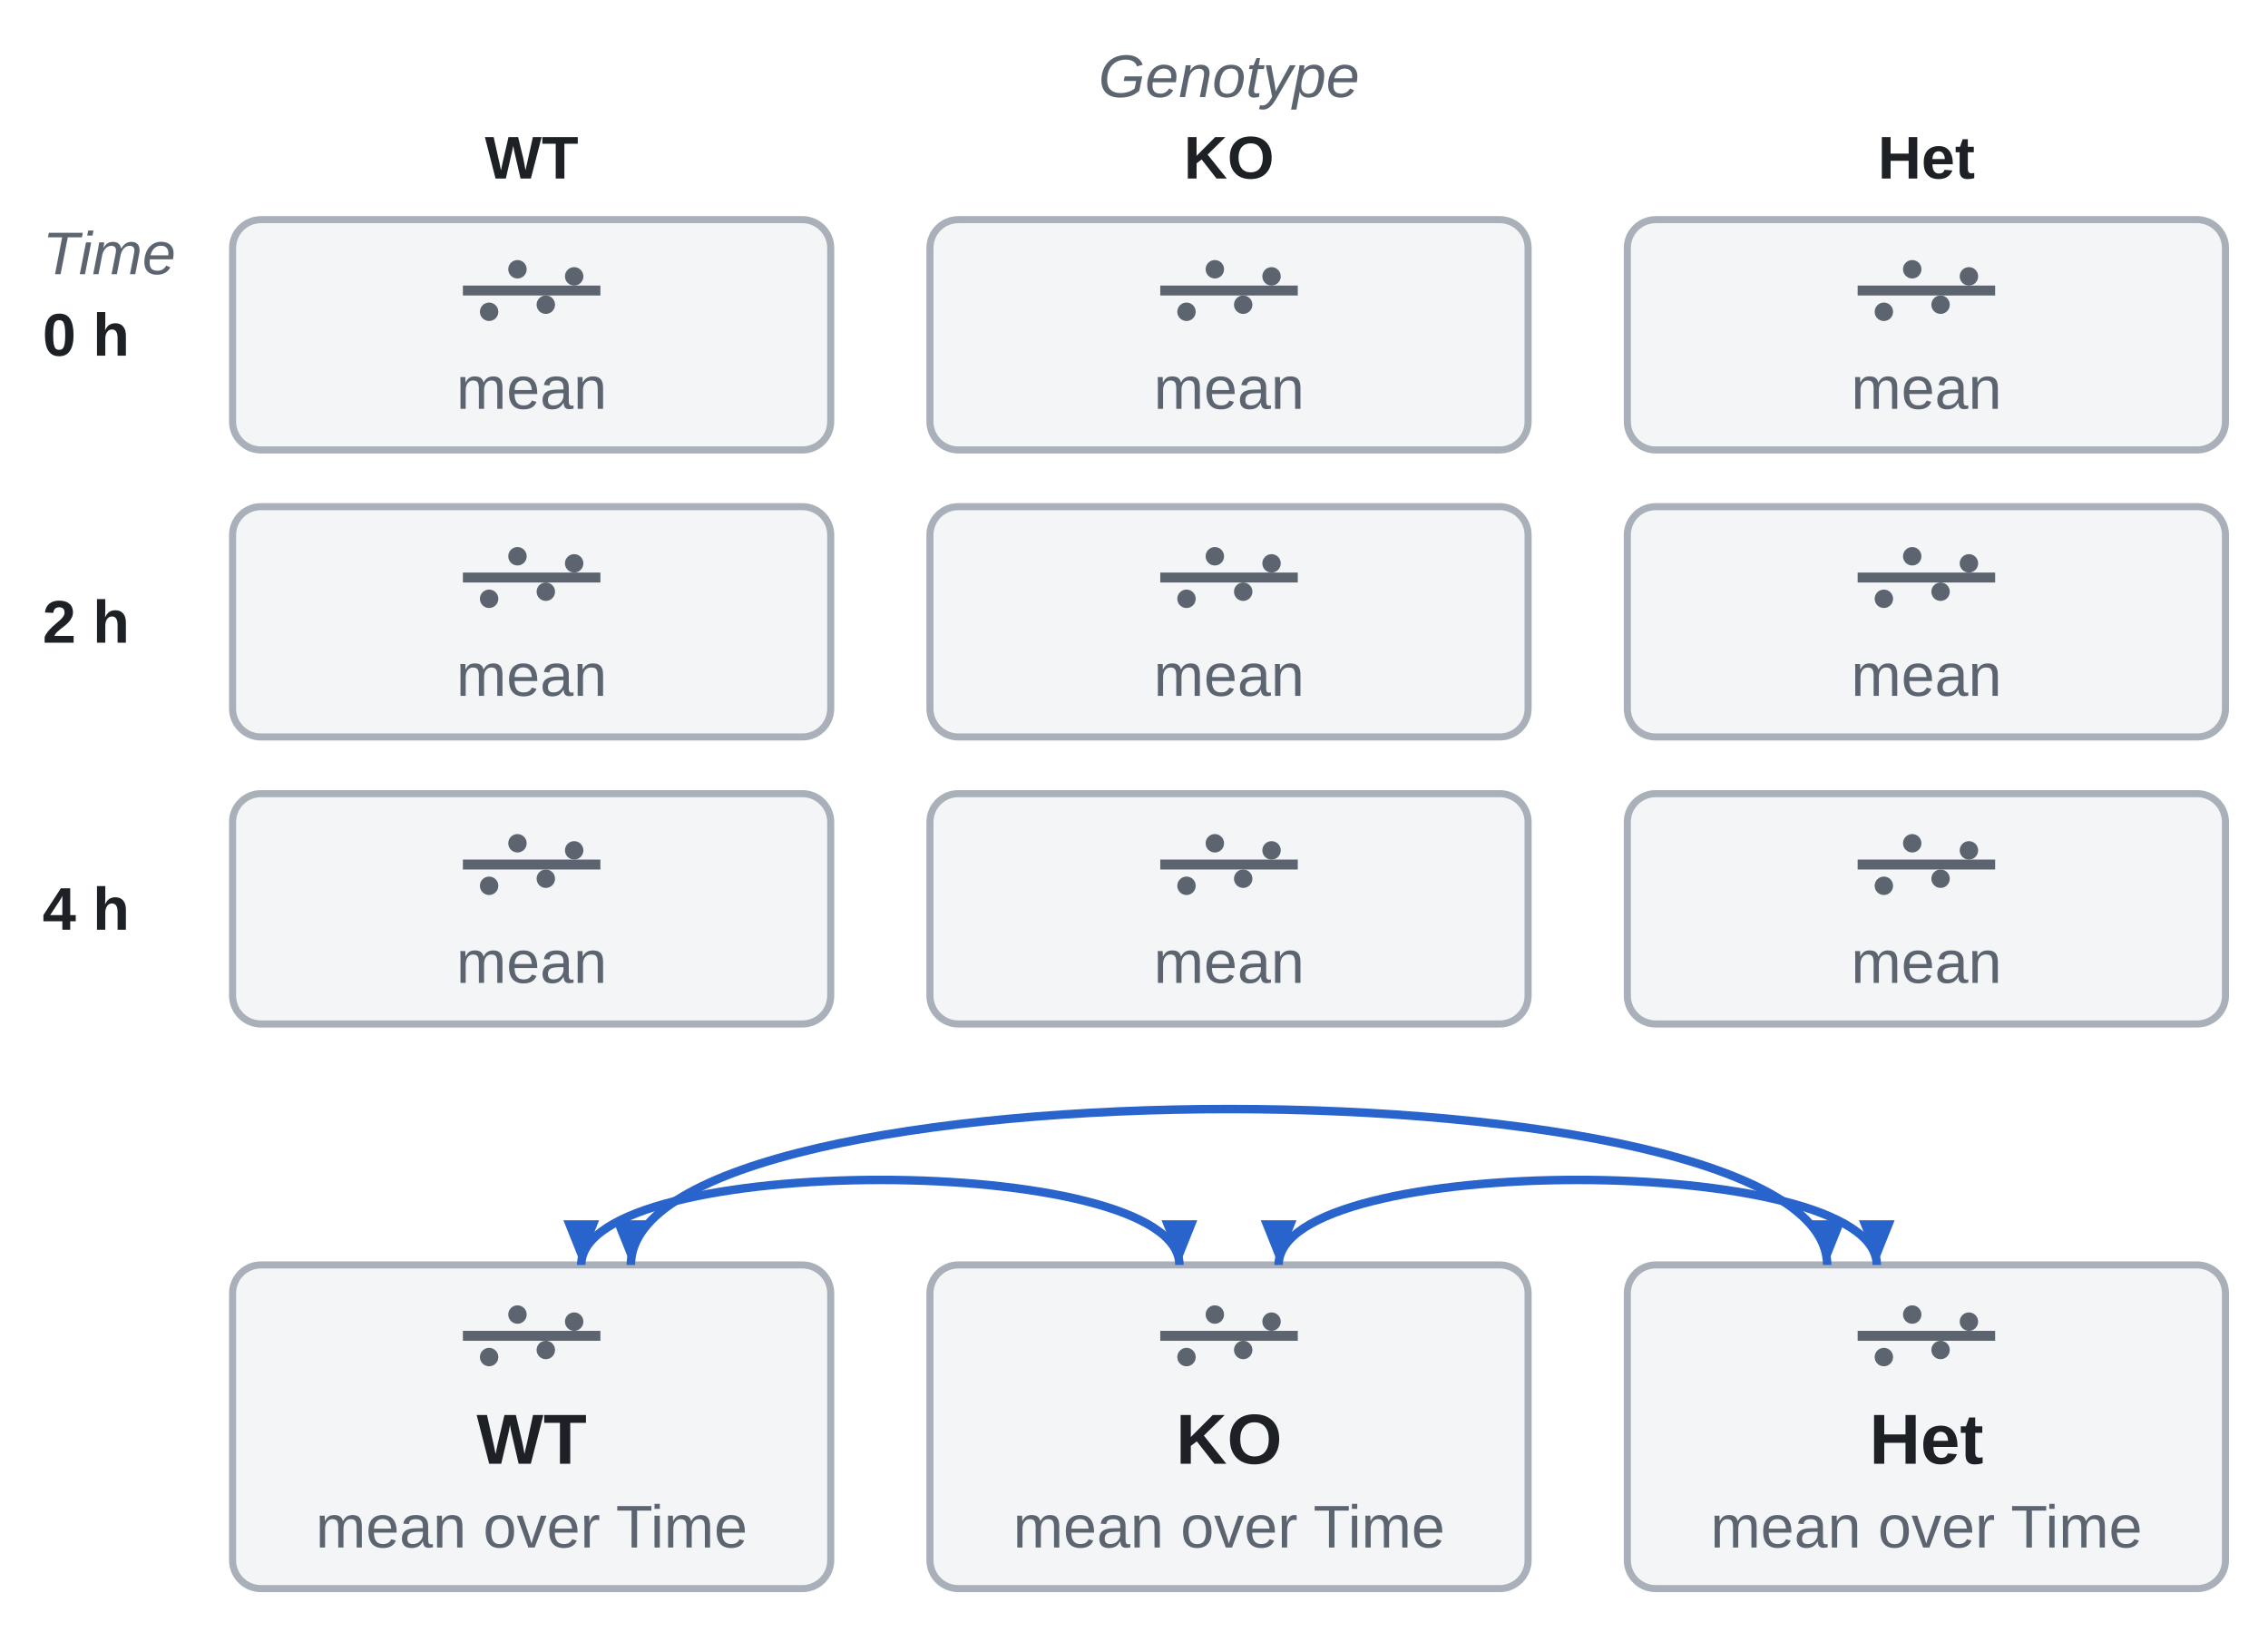
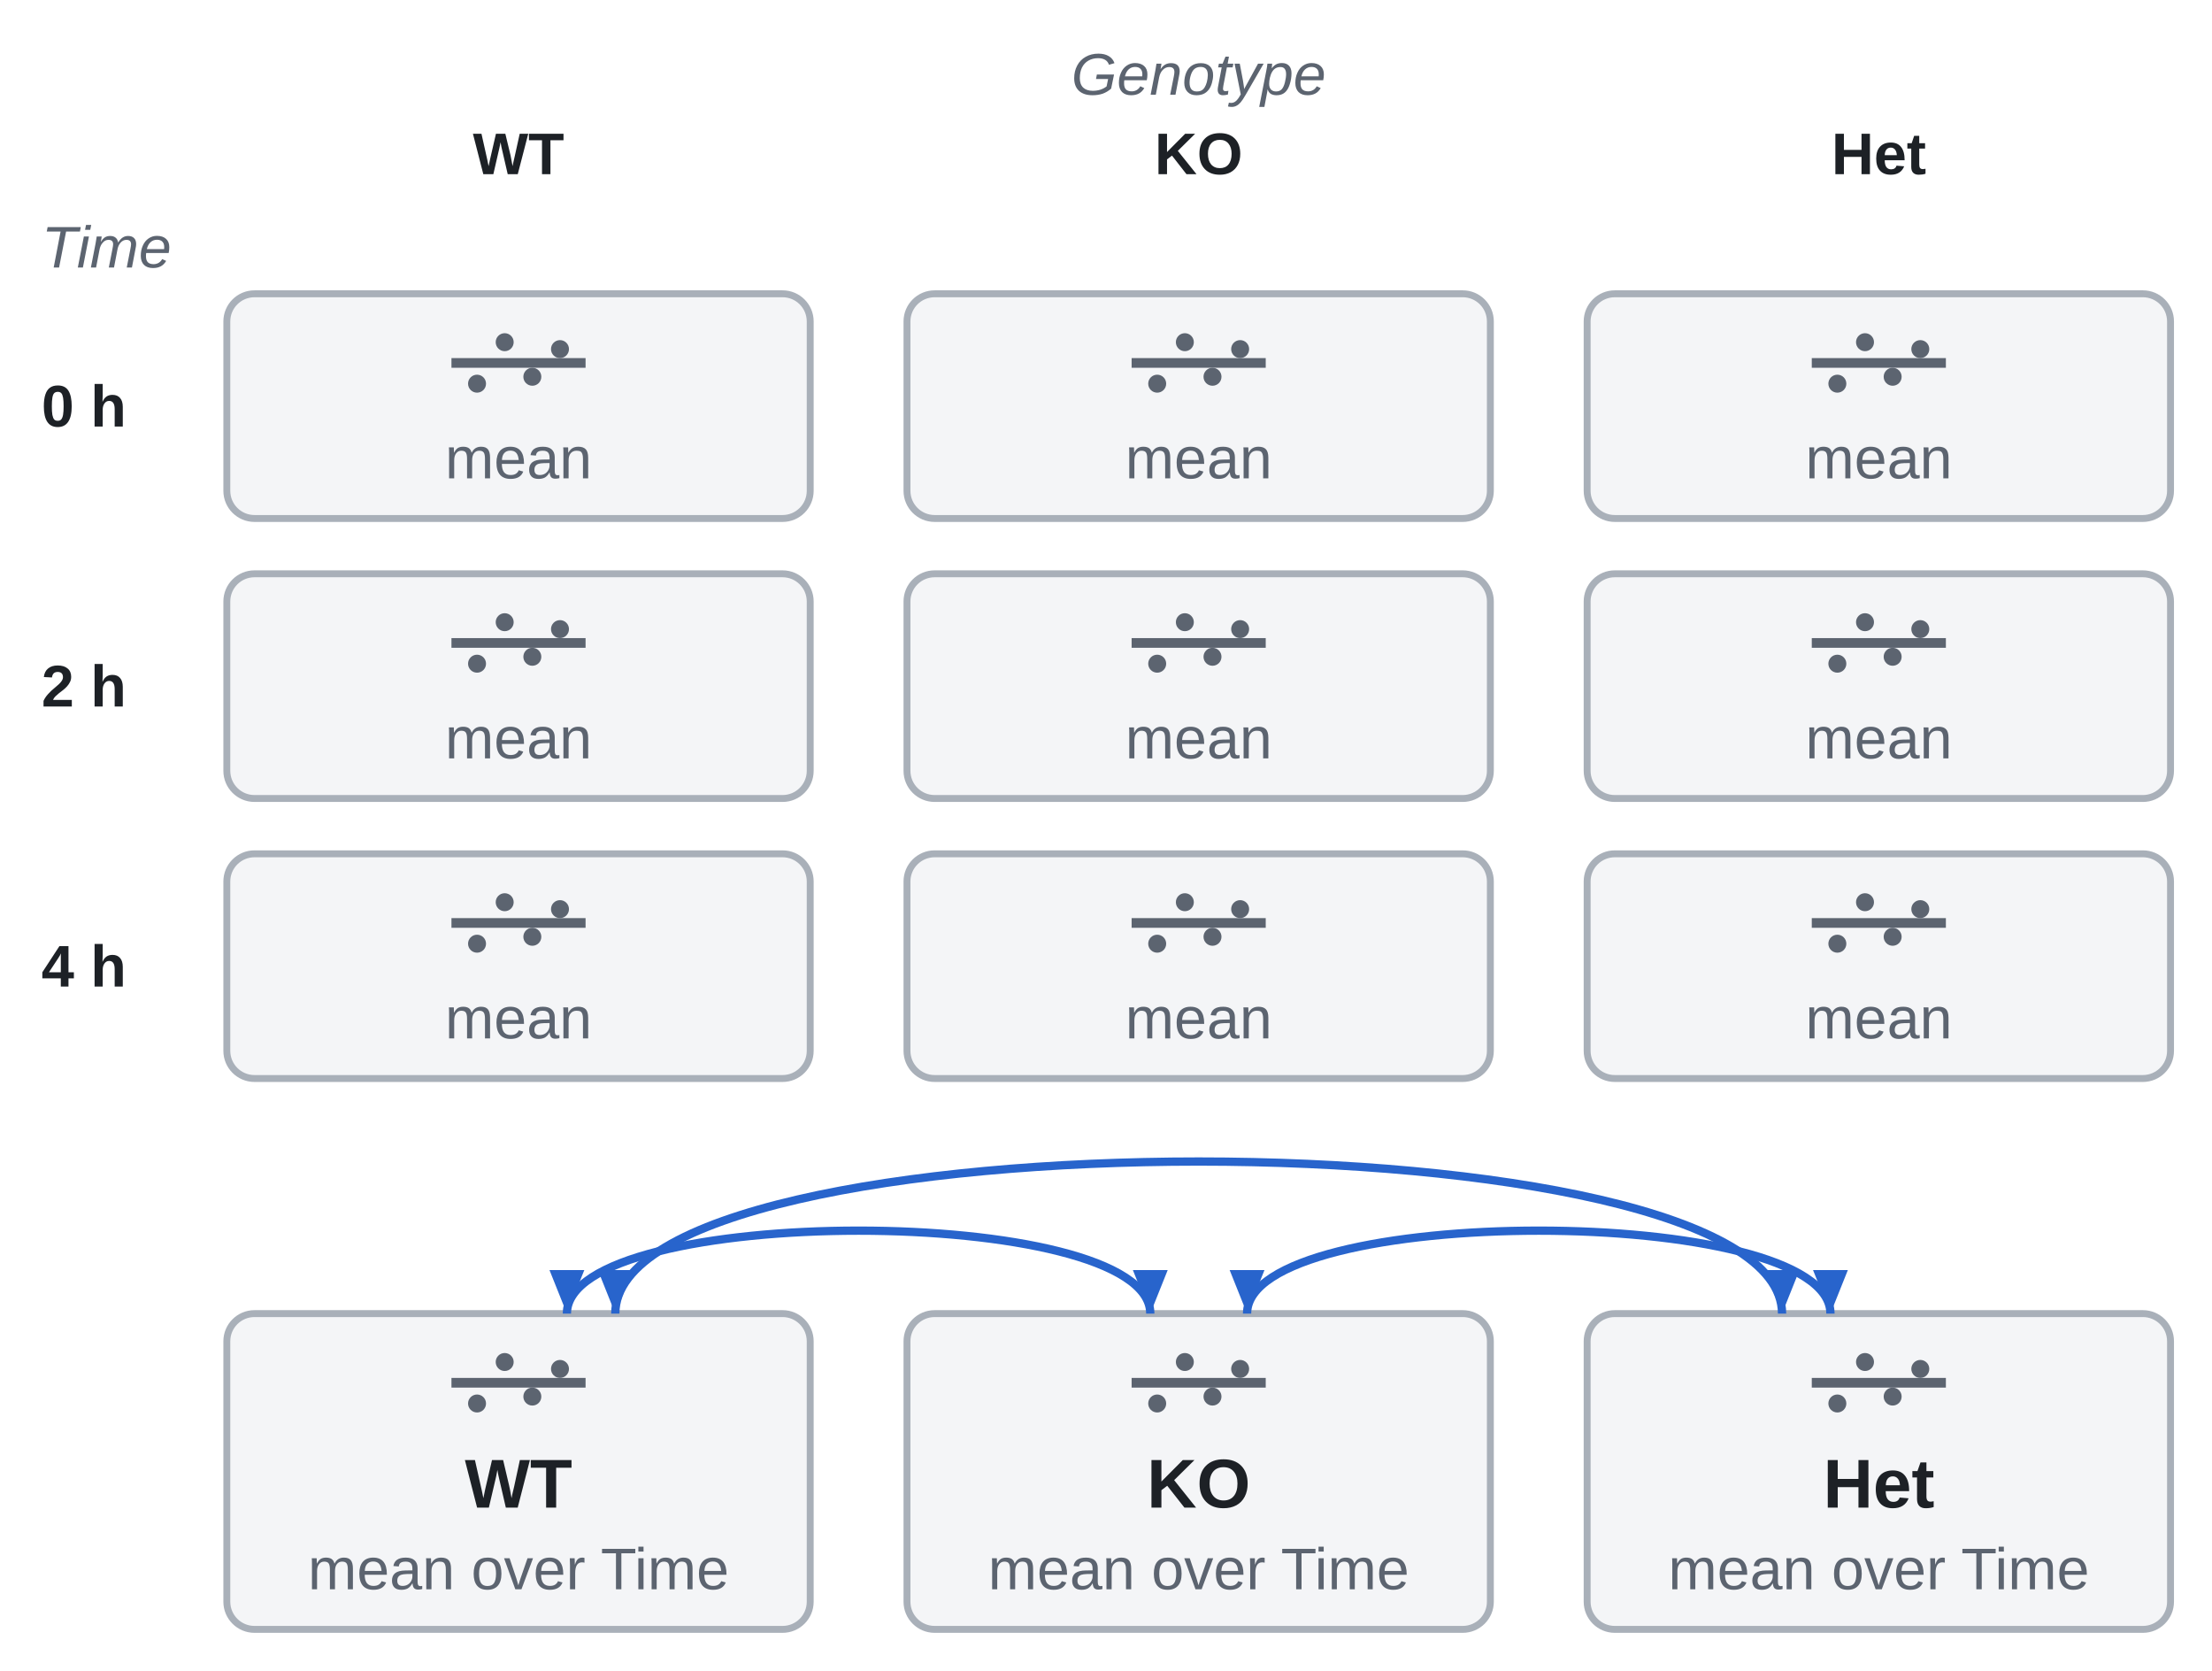
- <svg xmlns="http://www.w3.org/2000/svg" width="320pt" height="230.148pt" viewBox="0 0 320 230.148">
+ <svg xmlns="http://www.w3.org/2000/svg" width="320pt" height="241.645pt" viewBox="0 0 320 241.645">
  <g data-id="schematic">
    <g data-id="factor/columns">
      <text fill="#5c6470" xml:space="preserve">
        <tspan x="154.977" y="13.695" font-family="'Liberation Sans', Arial, Helvetica, sans-serif" font-size="8.5" font-style="italic">Genotype</tspan>
      </text>
    </g>
    <g data-id="heading/column/0">
      <text fill="#1d2126" xml:space="preserve">
        <tspan x="68.404" y="25.191" font-family="'Liberation Sans', Arial, Helvetica, sans-serif" font-size="8.5" font-weight="bold">WT</tspan>
      </text>
    </g>
    <g data-id="heading/column/1">
      <text fill="#1d2126" xml:space="preserve">
        <tspan x="167.032" y="25.191" font-family="'Liberation Sans', Arial, Helvetica, sans-serif" font-size="8.5" font-weight="bold">KO</tspan>
      </text>
    </g>
    <g data-id="heading/column/2">
      <text fill="#1d2126" xml:space="preserve">
        <tspan x="264.954" y="25.191" font-family="'Liberation Sans', Arial, Helvetica, sans-serif" font-size="8.5" font-weight="bold">Het</tspan>
      </text>
    </g>
    <g data-id="factor/rows">
      <text fill="#5c6470" xml:space="preserve">
        <tspan x="6" y="38.687" font-family="'Liberation Sans', Arial, Helvetica, sans-serif" font-size="8.5" font-style="italic">Time</tspan>
      </text>
    </g>
    <g data-id="heading/row/0">
      <text fill="#1d2126" xml:space="preserve">
-         <tspan x="6" y="50.187" font-family="'Liberation Sans', Arial, Helvetica, sans-serif" font-size="8.5" font-weight="bold">0 h</tspan>
+         <tspan x="6" y="61.683" font-family="'Liberation Sans', Arial, Helvetica, sans-serif" font-size="8.5" font-weight="bold">0 h</tspan>
      </text>
    </g>
    <g data-id="heading/row/1">
      <text fill="#1d2126" xml:space="preserve">
-         <tspan x="6" y="90.683" font-family="'Liberation Sans', Arial, Helvetica, sans-serif" font-size="8.5" font-weight="bold">2 h</tspan>
+         <tspan x="6" y="102.179" font-family="'Liberation Sans', Arial, Helvetica, sans-serif" font-size="8.5" font-weight="bold">2 h</tspan>
      </text>
    </g>
    <g data-id="heading/row/2">
      <text fill="#1d2126" xml:space="preserve">
-         <tspan x="6" y="131.179" font-family="'Liberation Sans', Arial, Helvetica, sans-serif" font-size="8.5" font-weight="bold">4 h</tspan>
+         <tspan x="6" y="142.675" font-family="'Liberation Sans', Arial, Helvetica, sans-serif" font-size="8.5" font-weight="bold">4 h</tspan>
      </text>
    </g>
    <g data-id="box/c0:d0">
      <g data-id="box/c0:d0/frame">
-         <rect x="32.814" y="30.992" width="84.395" height="32.496" rx="4" fill="#f4f5f7" stroke="#a9b0b9" stroke-width="1" />
+         <rect x="32.814" y="42.488" width="84.395" height="32.496" rx="4" fill="#f4f5f7" stroke="#a9b0b9" stroke-width="1" />
      </g>
      <g data-id="box/c0:d0/glyph/0">
-         <ellipse cx="69.011" cy="43.992" rx="1.3" ry="1.3" fill="#5c6470" stroke="none" />
+         <ellipse cx="69.011" cy="55.488" rx="1.3" ry="1.3" fill="#5c6470" stroke="none" />
      </g>
      <g data-id="box/c0:d0/glyph/1">
-         <ellipse cx="73.011" cy="37.992" rx="1.3" ry="1.3" fill="#5c6470" stroke="none" />
+         <ellipse cx="73.011" cy="49.488" rx="1.3" ry="1.3" fill="#5c6470" stroke="none" />
      </g>
      <g data-id="box/c0:d0/glyph/2">
-         <ellipse cx="77.011" cy="42.992" rx="1.3" ry="1.3" fill="#5c6470" stroke="none" />
+         <ellipse cx="77.011" cy="54.488" rx="1.3" ry="1.3" fill="#5c6470" stroke="none" />
      </g>
      <g data-id="box/c0:d0/glyph/3">
-         <ellipse cx="81.011" cy="38.992" rx="1.3" ry="1.3" fill="#5c6470" stroke="none" />
+         <ellipse cx="81.011" cy="50.488" rx="1.3" ry="1.3" fill="#5c6470" stroke="none" />
      </g>
      <g data-id="box/c0:d0/glyph/4">
-         <line x1="66.011" y1="40.992" x2="84.011" y2="40.992" stroke="#5c6470" stroke-width="1.4" stroke-linecap="square" />
+         <line x1="66.011" y1="52.488" x2="84.011" y2="52.488" stroke="#5c6470" stroke-width="1.4" stroke-linecap="square" />
      </g>
      <g data-id="box/c0:d0/measure">
        <text fill="#5c6470" xml:space="preserve">
-           <tspan x="64.38" y="57.687" font-family="'Liberation Sans', Arial, Helvetica, sans-serif" font-size="8.5">mean</tspan>
+           <tspan x="64.38" y="69.183" font-family="'Liberation Sans', Arial, Helvetica, sans-serif" font-size="8.5">mean</tspan>
        </text>
      </g>
    </g>
    <g data-id="box/c0:d1">
      <g data-id="box/c0:d1/frame">
-         <rect x="131.209" y="30.992" width="84.395" height="32.496" rx="4" fill="#f4f5f7" stroke="#a9b0b9" stroke-width="1" />
+         <rect x="131.209" y="42.488" width="84.395" height="32.496" rx="4" fill="#f4f5f7" stroke="#a9b0b9" stroke-width="1" />
      </g>
      <g data-id="box/c0:d1/glyph/0">
-         <ellipse cx="167.407" cy="43.992" rx="1.3" ry="1.3" fill="#5c6470" stroke="none" />
+         <ellipse cx="167.407" cy="55.488" rx="1.3" ry="1.3" fill="#5c6470" stroke="none" />
      </g>
      <g data-id="box/c0:d1/glyph/1">
-         <ellipse cx="171.407" cy="37.992" rx="1.3" ry="1.3" fill="#5c6470" stroke="none" />
+         <ellipse cx="171.407" cy="49.488" rx="1.3" ry="1.3" fill="#5c6470" stroke="none" />
      </g>
      <g data-id="box/c0:d1/glyph/2">
-         <ellipse cx="175.407" cy="42.992" rx="1.3" ry="1.3" fill="#5c6470" stroke="none" />
+         <ellipse cx="175.407" cy="54.488" rx="1.3" ry="1.3" fill="#5c6470" stroke="none" />
      </g>
      <g data-id="box/c0:d1/glyph/3">
-         <ellipse cx="179.407" cy="38.992" rx="1.3" ry="1.3" fill="#5c6470" stroke="none" />
+         <ellipse cx="179.407" cy="50.488" rx="1.3" ry="1.3" fill="#5c6470" stroke="none" />
      </g>
      <g data-id="box/c0:d1/glyph/4">
-         <line x1="164.407" y1="40.992" x2="182.407" y2="40.992" stroke="#5c6470" stroke-width="1.4" stroke-linecap="square" />
+         <line x1="164.407" y1="52.488" x2="182.407" y2="52.488" stroke="#5c6470" stroke-width="1.4" stroke-linecap="square" />
      </g>
      <g data-id="box/c0:d1/measure">
        <text fill="#5c6470" xml:space="preserve">
-           <tspan x="162.776" y="57.687" font-family="'Liberation Sans', Arial, Helvetica, sans-serif" font-size="8.5">mean</tspan>
+           <tspan x="162.776" y="69.183" font-family="'Liberation Sans', Arial, Helvetica, sans-serif" font-size="8.5">mean</tspan>
        </text>
      </g>
    </g>
    <g data-id="box/c0:d2">
      <g data-id="box/c0:d2/frame">
-         <rect x="229.605" y="30.992" width="84.395" height="32.496" rx="4" fill="#f4f5f7" stroke="#a9b0b9" stroke-width="1" />
+         <rect x="229.605" y="42.488" width="84.395" height="32.496" rx="4" fill="#f4f5f7" stroke="#a9b0b9" stroke-width="1" />
      </g>
      <g data-id="box/c0:d2/glyph/0">
-         <ellipse cx="265.802" cy="43.992" rx="1.3" ry="1.3" fill="#5c6470" stroke="none" />
+         <ellipse cx="265.802" cy="55.488" rx="1.3" ry="1.3" fill="#5c6470" stroke="none" />
      </g>
      <g data-id="box/c0:d2/glyph/1">
-         <ellipse cx="269.802" cy="37.992" rx="1.3" ry="1.3" fill="#5c6470" stroke="none" />
+         <ellipse cx="269.802" cy="49.488" rx="1.3" ry="1.3" fill="#5c6470" stroke="none" />
      </g>
      <g data-id="box/c0:d2/glyph/2">
-         <ellipse cx="273.802" cy="42.992" rx="1.3" ry="1.3" fill="#5c6470" stroke="none" />
+         <ellipse cx="273.802" cy="54.488" rx="1.3" ry="1.3" fill="#5c6470" stroke="none" />
      </g>
      <g data-id="box/c0:d2/glyph/3">
-         <ellipse cx="277.802" cy="38.992" rx="1.3" ry="1.3" fill="#5c6470" stroke="none" />
+         <ellipse cx="277.802" cy="50.488" rx="1.3" ry="1.3" fill="#5c6470" stroke="none" />
      </g>
      <g data-id="box/c0:d2/glyph/4">
-         <line x1="262.802" y1="40.992" x2="280.802" y2="40.992" stroke="#5c6470" stroke-width="1.4" stroke-linecap="square" />
+         <line x1="262.802" y1="52.488" x2="280.802" y2="52.488" stroke="#5c6470" stroke-width="1.4" stroke-linecap="square" />
      </g>
      <g data-id="box/c0:d2/measure">
        <text fill="#5c6470" xml:space="preserve">
-           <tspan x="261.171" y="57.687" font-family="'Liberation Sans', Arial, Helvetica, sans-serif" font-size="8.5">mean</tspan>
+           <tspan x="261.171" y="69.183" font-family="'Liberation Sans', Arial, Helvetica, sans-serif" font-size="8.5">mean</tspan>
        </text>
      </g>
    </g>
    <g data-id="box/c1:d0">
      <g data-id="box/c1:d0/frame">
-         <rect x="32.814" y="71.488" width="84.395" height="32.496" rx="4" fill="#f4f5f7" stroke="#a9b0b9" stroke-width="1" />
+         <rect x="32.814" y="82.984" width="84.395" height="32.496" rx="4" fill="#f4f5f7" stroke="#a9b0b9" stroke-width="1" />
      </g>
      <g data-id="box/c1:d0/glyph/0">
-         <ellipse cx="69.011" cy="84.488" rx="1.3" ry="1.3" fill="#5c6470" stroke="none" />
+         <ellipse cx="69.011" cy="95.984" rx="1.3" ry="1.3" fill="#5c6470" stroke="none" />
      </g>
      <g data-id="box/c1:d0/glyph/1">
-         <ellipse cx="73.011" cy="78.488" rx="1.3" ry="1.3" fill="#5c6470" stroke="none" />
+         <ellipse cx="73.011" cy="89.984" rx="1.3" ry="1.3" fill="#5c6470" stroke="none" />
      </g>
      <g data-id="box/c1:d0/glyph/2">
-         <ellipse cx="77.011" cy="83.488" rx="1.3" ry="1.3" fill="#5c6470" stroke="none" />
+         <ellipse cx="77.011" cy="94.984" rx="1.3" ry="1.3" fill="#5c6470" stroke="none" />
      </g>
      <g data-id="box/c1:d0/glyph/3">
-         <ellipse cx="81.011" cy="79.488" rx="1.3" ry="1.3" fill="#5c6470" stroke="none" />
+         <ellipse cx="81.011" cy="90.984" rx="1.3" ry="1.3" fill="#5c6470" stroke="none" />
      </g>
      <g data-id="box/c1:d0/glyph/4">
-         <line x1="66.011" y1="81.488" x2="84.011" y2="81.488" stroke="#5c6470" stroke-width="1.4" stroke-linecap="square" />
+         <line x1="66.011" y1="92.984" x2="84.011" y2="92.984" stroke="#5c6470" stroke-width="1.4" stroke-linecap="square" />
      </g>
      <g data-id="box/c1:d0/measure">
        <text fill="#5c6470" xml:space="preserve">
-           <tspan x="64.38" y="98.183" font-family="'Liberation Sans', Arial, Helvetica, sans-serif" font-size="8.5">mean</tspan>
+           <tspan x="64.38" y="109.679" font-family="'Liberation Sans', Arial, Helvetica, sans-serif" font-size="8.5">mean</tspan>
        </text>
      </g>
    </g>
    <g data-id="box/c1:d1">
      <g data-id="box/c1:d1/frame">
-         <rect x="131.209" y="71.488" width="84.395" height="32.496" rx="4" fill="#f4f5f7" stroke="#a9b0b9" stroke-width="1" />
+         <rect x="131.209" y="82.984" width="84.395" height="32.496" rx="4" fill="#f4f5f7" stroke="#a9b0b9" stroke-width="1" />
      </g>
      <g data-id="box/c1:d1/glyph/0">
-         <ellipse cx="167.407" cy="84.488" rx="1.3" ry="1.3" fill="#5c6470" stroke="none" />
+         <ellipse cx="167.407" cy="95.984" rx="1.3" ry="1.3" fill="#5c6470" stroke="none" />
      </g>
      <g data-id="box/c1:d1/glyph/1">
-         <ellipse cx="171.407" cy="78.488" rx="1.3" ry="1.3" fill="#5c6470" stroke="none" />
+         <ellipse cx="171.407" cy="89.984" rx="1.3" ry="1.3" fill="#5c6470" stroke="none" />
      </g>
      <g data-id="box/c1:d1/glyph/2">
-         <ellipse cx="175.407" cy="83.488" rx="1.3" ry="1.3" fill="#5c6470" stroke="none" />
+         <ellipse cx="175.407" cy="94.984" rx="1.3" ry="1.3" fill="#5c6470" stroke="none" />
      </g>
      <g data-id="box/c1:d1/glyph/3">
-         <ellipse cx="179.407" cy="79.488" rx="1.3" ry="1.3" fill="#5c6470" stroke="none" />
+         <ellipse cx="179.407" cy="90.984" rx="1.3" ry="1.3" fill="#5c6470" stroke="none" />
      </g>
      <g data-id="box/c1:d1/glyph/4">
-         <line x1="164.407" y1="81.488" x2="182.407" y2="81.488" stroke="#5c6470" stroke-width="1.4" stroke-linecap="square" />
+         <line x1="164.407" y1="92.984" x2="182.407" y2="92.984" stroke="#5c6470" stroke-width="1.4" stroke-linecap="square" />
      </g>
      <g data-id="box/c1:d1/measure">
        <text fill="#5c6470" xml:space="preserve">
-           <tspan x="162.776" y="98.183" font-family="'Liberation Sans', Arial, Helvetica, sans-serif" font-size="8.5">mean</tspan>
+           <tspan x="162.776" y="109.679" font-family="'Liberation Sans', Arial, Helvetica, sans-serif" font-size="8.5">mean</tspan>
        </text>
      </g>
    </g>
    <g data-id="box/c1:d2">
      <g data-id="box/c1:d2/frame">
-         <rect x="229.605" y="71.488" width="84.395" height="32.496" rx="4" fill="#f4f5f7" stroke="#a9b0b9" stroke-width="1" />
+         <rect x="229.605" y="82.984" width="84.395" height="32.496" rx="4" fill="#f4f5f7" stroke="#a9b0b9" stroke-width="1" />
      </g>
      <g data-id="box/c1:d2/glyph/0">
-         <ellipse cx="265.802" cy="84.488" rx="1.3" ry="1.3" fill="#5c6470" stroke="none" />
+         <ellipse cx="265.802" cy="95.984" rx="1.3" ry="1.3" fill="#5c6470" stroke="none" />
      </g>
      <g data-id="box/c1:d2/glyph/1">
-         <ellipse cx="269.802" cy="78.488" rx="1.3" ry="1.3" fill="#5c6470" stroke="none" />
+         <ellipse cx="269.802" cy="89.984" rx="1.3" ry="1.3" fill="#5c6470" stroke="none" />
      </g>
      <g data-id="box/c1:d2/glyph/2">
-         <ellipse cx="273.802" cy="83.488" rx="1.3" ry="1.3" fill="#5c6470" stroke="none" />
+         <ellipse cx="273.802" cy="94.984" rx="1.3" ry="1.3" fill="#5c6470" stroke="none" />
      </g>
      <g data-id="box/c1:d2/glyph/3">
-         <ellipse cx="277.802" cy="79.488" rx="1.3" ry="1.3" fill="#5c6470" stroke="none" />
+         <ellipse cx="277.802" cy="90.984" rx="1.3" ry="1.3" fill="#5c6470" stroke="none" />
      </g>
      <g data-id="box/c1:d2/glyph/4">
-         <line x1="262.802" y1="81.488" x2="280.802" y2="81.488" stroke="#5c6470" stroke-width="1.4" stroke-linecap="square" />
+         <line x1="262.802" y1="92.984" x2="280.802" y2="92.984" stroke="#5c6470" stroke-width="1.4" stroke-linecap="square" />
      </g>
      <g data-id="box/c1:d2/measure">
        <text fill="#5c6470" xml:space="preserve">
-           <tspan x="261.171" y="98.183" font-family="'Liberation Sans', Arial, Helvetica, sans-serif" font-size="8.5">mean</tspan>
+           <tspan x="261.171" y="109.679" font-family="'Liberation Sans', Arial, Helvetica, sans-serif" font-size="8.5">mean</tspan>
        </text>
      </g>
    </g>
    <g data-id="box/c2:d0">
      <g data-id="box/c2:d0/frame">
-         <rect x="32.814" y="111.984" width="84.395" height="32.496" rx="4" fill="#f4f5f7" stroke="#a9b0b9" stroke-width="1" />
+         <rect x="32.814" y="123.48" width="84.395" height="32.496" rx="4" fill="#f4f5f7" stroke="#a9b0b9" stroke-width="1" />
      </g>
      <g data-id="box/c2:d0/glyph/0">
-         <ellipse cx="69.011" cy="124.984" rx="1.3" ry="1.3" fill="#5c6470" stroke="none" />
+         <ellipse cx="69.011" cy="136.48" rx="1.3" ry="1.3" fill="#5c6470" stroke="none" />
      </g>
      <g data-id="box/c2:d0/glyph/1">
-         <ellipse cx="73.011" cy="118.984" rx="1.3" ry="1.3" fill="#5c6470" stroke="none" />
+         <ellipse cx="73.011" cy="130.48" rx="1.3" ry="1.3" fill="#5c6470" stroke="none" />
      </g>
      <g data-id="box/c2:d0/glyph/2">
-         <ellipse cx="77.011" cy="123.984" rx="1.3" ry="1.3" fill="#5c6470" stroke="none" />
+         <ellipse cx="77.011" cy="135.48" rx="1.3" ry="1.3" fill="#5c6470" stroke="none" />
      </g>
      <g data-id="box/c2:d0/glyph/3">
-         <ellipse cx="81.011" cy="119.984" rx="1.3" ry="1.3" fill="#5c6470" stroke="none" />
+         <ellipse cx="81.011" cy="131.48" rx="1.3" ry="1.3" fill="#5c6470" stroke="none" />
      </g>
      <g data-id="box/c2:d0/glyph/4">
-         <line x1="66.011" y1="121.984" x2="84.011" y2="121.984" stroke="#5c6470" stroke-width="1.4" stroke-linecap="square" />
+         <line x1="66.011" y1="133.48" x2="84.011" y2="133.48" stroke="#5c6470" stroke-width="1.4" stroke-linecap="square" />
      </g>
      <g data-id="box/c2:d0/measure">
        <text fill="#5c6470" xml:space="preserve">
-           <tspan x="64.38" y="138.679" font-family="'Liberation Sans', Arial, Helvetica, sans-serif" font-size="8.5">mean</tspan>
+           <tspan x="64.38" y="150.175" font-family="'Liberation Sans', Arial, Helvetica, sans-serif" font-size="8.5">mean</tspan>
        </text>
      </g>
    </g>
    <g data-id="box/c2:d1">
      <g data-id="box/c2:d1/frame">
-         <rect x="131.209" y="111.984" width="84.395" height="32.496" rx="4" fill="#f4f5f7" stroke="#a9b0b9" stroke-width="1" />
+         <rect x="131.209" y="123.48" width="84.395" height="32.496" rx="4" fill="#f4f5f7" stroke="#a9b0b9" stroke-width="1" />
      </g>
      <g data-id="box/c2:d1/glyph/0">
-         <ellipse cx="167.407" cy="124.984" rx="1.3" ry="1.3" fill="#5c6470" stroke="none" />
+         <ellipse cx="167.407" cy="136.48" rx="1.3" ry="1.3" fill="#5c6470" stroke="none" />
      </g>
      <g data-id="box/c2:d1/glyph/1">
-         <ellipse cx="171.407" cy="118.984" rx="1.3" ry="1.3" fill="#5c6470" stroke="none" />
+         <ellipse cx="171.407" cy="130.48" rx="1.3" ry="1.3" fill="#5c6470" stroke="none" />
      </g>
      <g data-id="box/c2:d1/glyph/2">
-         <ellipse cx="175.407" cy="123.984" rx="1.3" ry="1.3" fill="#5c6470" stroke="none" />
+         <ellipse cx="175.407" cy="135.48" rx="1.3" ry="1.3" fill="#5c6470" stroke="none" />
      </g>
      <g data-id="box/c2:d1/glyph/3">
-         <ellipse cx="179.407" cy="119.984" rx="1.3" ry="1.3" fill="#5c6470" stroke="none" />
+         <ellipse cx="179.407" cy="131.48" rx="1.3" ry="1.3" fill="#5c6470" stroke="none" />
      </g>
      <g data-id="box/c2:d1/glyph/4">
-         <line x1="164.407" y1="121.984" x2="182.407" y2="121.984" stroke="#5c6470" stroke-width="1.4" stroke-linecap="square" />
+         <line x1="164.407" y1="133.48" x2="182.407" y2="133.48" stroke="#5c6470" stroke-width="1.4" stroke-linecap="square" />
      </g>
      <g data-id="box/c2:d1/measure">
        <text fill="#5c6470" xml:space="preserve">
-           <tspan x="162.776" y="138.679" font-family="'Liberation Sans', Arial, Helvetica, sans-serif" font-size="8.5">mean</tspan>
+           <tspan x="162.776" y="150.175" font-family="'Liberation Sans', Arial, Helvetica, sans-serif" font-size="8.5">mean</tspan>
        </text>
      </g>
    </g>
    <g data-id="box/c2:d2">
      <g data-id="box/c2:d2/frame">
-         <rect x="229.605" y="111.984" width="84.395" height="32.496" rx="4" fill="#f4f5f7" stroke="#a9b0b9" stroke-width="1" />
+         <rect x="229.605" y="123.48" width="84.395" height="32.496" rx="4" fill="#f4f5f7" stroke="#a9b0b9" stroke-width="1" />
      </g>
      <g data-id="box/c2:d2/glyph/0">
-         <ellipse cx="265.802" cy="124.984" rx="1.3" ry="1.3" fill="#5c6470" stroke="none" />
+         <ellipse cx="265.802" cy="136.48" rx="1.3" ry="1.3" fill="#5c6470" stroke="none" />
      </g>
      <g data-id="box/c2:d2/glyph/1">
-         <ellipse cx="269.802" cy="118.984" rx="1.3" ry="1.3" fill="#5c6470" stroke="none" />
+         <ellipse cx="269.802" cy="130.48" rx="1.3" ry="1.3" fill="#5c6470" stroke="none" />
      </g>
      <g data-id="box/c2:d2/glyph/2">
-         <ellipse cx="273.802" cy="123.984" rx="1.3" ry="1.3" fill="#5c6470" stroke="none" />
+         <ellipse cx="273.802" cy="135.48" rx="1.3" ry="1.3" fill="#5c6470" stroke="none" />
      </g>
      <g data-id="box/c2:d2/glyph/3">
-         <ellipse cx="277.802" cy="119.984" rx="1.3" ry="1.3" fill="#5c6470" stroke="none" />
+         <ellipse cx="277.802" cy="131.48" rx="1.3" ry="1.3" fill="#5c6470" stroke="none" />
      </g>
      <g data-id="box/c2:d2/glyph/4">
-         <line x1="262.802" y1="121.984" x2="280.802" y2="121.984" stroke="#5c6470" stroke-width="1.4" stroke-linecap="square" />
+         <line x1="262.802" y1="133.48" x2="280.802" y2="133.48" stroke="#5c6470" stroke-width="1.4" stroke-linecap="square" />
      </g>
      <g data-id="box/c2:d2/measure">
        <text fill="#5c6470" xml:space="preserve">
-           <tspan x="261.171" y="138.679" font-family="'Liberation Sans', Arial, Helvetica, sans-serif" font-size="8.5">mean</tspan>
+           <tspan x="261.171" y="150.175" font-family="'Liberation Sans', Arial, Helvetica, sans-serif" font-size="8.5">mean</tspan>
        </text>
      </g>
    </g>
    <g data-id="box/m:d0">
      <g data-id="box/m:d0/frame">
-         <rect x="32.814" y="178.48" width="84.395" height="45.668" rx="4" fill="#f4f5f7" stroke="#a9b0b9" stroke-width="1" />
+         <rect x="32.814" y="189.977" width="84.395" height="45.668" rx="4" fill="#f4f5f7" stroke="#a9b0b9" stroke-width="1" />
      </g>
      <g data-id="box/m:d0/glyph/0">
-         <ellipse cx="69.011" cy="191.48" rx="1.3" ry="1.3" fill="#5c6470" stroke="none" />
+         <ellipse cx="69.011" cy="202.977" rx="1.3" ry="1.3" fill="#5c6470" stroke="none" />
      </g>
      <g data-id="box/m:d0/glyph/1">
-         <ellipse cx="73.011" cy="185.48" rx="1.3" ry="1.3" fill="#5c6470" stroke="none" />
+         <ellipse cx="73.011" cy="196.977" rx="1.3" ry="1.3" fill="#5c6470" stroke="none" />
      </g>
      <g data-id="box/m:d0/glyph/2">
-         <ellipse cx="77.011" cy="190.48" rx="1.3" ry="1.3" fill="#5c6470" stroke="none" />
+         <ellipse cx="77.011" cy="201.977" rx="1.3" ry="1.3" fill="#5c6470" stroke="none" />
      </g>
      <g data-id="box/m:d0/glyph/3">
-         <ellipse cx="81.011" cy="186.48" rx="1.3" ry="1.3" fill="#5c6470" stroke="none" />
+         <ellipse cx="81.011" cy="197.977" rx="1.3" ry="1.3" fill="#5c6470" stroke="none" />
      </g>
      <g data-id="box/m:d0/glyph/4">
-         <line x1="66.011" y1="188.48" x2="84.011" y2="188.48" stroke="#5c6470" stroke-width="1.4" stroke-linecap="square" />
+         <line x1="66.011" y1="199.977" x2="84.011" y2="199.977" stroke="#5c6470" stroke-width="1.4" stroke-linecap="square" />
      </g>
      <g data-id="box/m:d0/label">
        <text fill="#1d2126" xml:space="preserve">
-           <tspan x="67.238" y="206.533" font-family="'Liberation Sans', Arial, Helvetica, sans-serif" font-size="10" font-weight="bold">WT</tspan>
+           <tspan x="67.238" y="218.029" font-family="'Liberation Sans', Arial, Helvetica, sans-serif" font-size="10" font-weight="bold">WT</tspan>
        </text>
      </g>
      <g data-id="box/m:d0/measure">
        <text fill="#5c6470" xml:space="preserve">
-           <tspan x="44.541" y="218.347" font-family="'Liberation Sans', Arial, Helvetica, sans-serif" font-size="8.5">mean over Time</tspan>
+           <tspan x="44.541" y="229.843" font-family="'Liberation Sans', Arial, Helvetica, sans-serif" font-size="8.5">mean over Time</tspan>
        </text>
      </g>
    </g>
    <g data-id="box/m:d1">
      <g data-id="box/m:d1/frame">
-         <rect x="131.209" y="178.48" width="84.395" height="45.668" rx="4" fill="#f4f5f7" stroke="#a9b0b9" stroke-width="1" />
+         <rect x="131.209" y="189.977" width="84.395" height="45.668" rx="4" fill="#f4f5f7" stroke="#a9b0b9" stroke-width="1" />
      </g>
      <g data-id="box/m:d1/glyph/0">
-         <ellipse cx="167.407" cy="191.48" rx="1.3" ry="1.3" fill="#5c6470" stroke="none" />
+         <ellipse cx="167.407" cy="202.977" rx="1.3" ry="1.3" fill="#5c6470" stroke="none" />
      </g>
      <g data-id="box/m:d1/glyph/1">
-         <ellipse cx="171.407" cy="185.48" rx="1.3" ry="1.3" fill="#5c6470" stroke="none" />
+         <ellipse cx="171.407" cy="196.977" rx="1.3" ry="1.3" fill="#5c6470" stroke="none" />
      </g>
      <g data-id="box/m:d1/glyph/2">
-         <ellipse cx="175.407" cy="190.48" rx="1.3" ry="1.3" fill="#5c6470" stroke="none" />
+         <ellipse cx="175.407" cy="201.977" rx="1.3" ry="1.3" fill="#5c6470" stroke="none" />
      </g>
      <g data-id="box/m:d1/glyph/3">
-         <ellipse cx="179.407" cy="186.48" rx="1.3" ry="1.3" fill="#5c6470" stroke="none" />
+         <ellipse cx="179.407" cy="197.977" rx="1.3" ry="1.3" fill="#5c6470" stroke="none" />
      </g>
      <g data-id="box/m:d1/glyph/4">
-         <line x1="164.407" y1="188.48" x2="182.407" y2="188.48" stroke="#5c6470" stroke-width="1.4" stroke-linecap="square" />
+         <line x1="164.407" y1="199.977" x2="182.407" y2="199.977" stroke="#5c6470" stroke-width="1.4" stroke-linecap="square" />
      </g>
      <g data-id="box/m:d1/label">
        <text fill="#1d2126" xml:space="preserve">
-           <tspan x="165.907" y="206.533" font-family="'Liberation Sans', Arial, Helvetica, sans-serif" font-size="10" font-weight="bold">KO</tspan>
+           <tspan x="165.907" y="218.029" font-family="'Liberation Sans', Arial, Helvetica, sans-serif" font-size="10" font-weight="bold">KO</tspan>
        </text>
      </g>
      <g data-id="box/m:d1/measure">
        <text fill="#5c6470" xml:space="preserve">
-           <tspan x="142.937" y="218.347" font-family="'Liberation Sans', Arial, Helvetica, sans-serif" font-size="8.5">mean over Time</tspan>
+           <tspan x="142.937" y="229.843" font-family="'Liberation Sans', Arial, Helvetica, sans-serif" font-size="8.5">mean over Time</tspan>
        </text>
      </g>
    </g>
    <g data-id="box/m:d2">
      <g data-id="box/m:d2/frame">
-         <rect x="229.605" y="178.48" width="84.395" height="45.668" rx="4" fill="#f4f5f7" stroke="#a9b0b9" stroke-width="1" />
+         <rect x="229.605" y="189.977" width="84.395" height="45.668" rx="4" fill="#f4f5f7" stroke="#a9b0b9" stroke-width="1" />
      </g>
      <g data-id="box/m:d2/glyph/0">
-         <ellipse cx="265.802" cy="191.48" rx="1.3" ry="1.3" fill="#5c6470" stroke="none" />
+         <ellipse cx="265.802" cy="202.977" rx="1.3" ry="1.3" fill="#5c6470" stroke="none" />
      </g>
      <g data-id="box/m:d2/glyph/1">
-         <ellipse cx="269.802" cy="185.48" rx="1.3" ry="1.3" fill="#5c6470" stroke="none" />
+         <ellipse cx="269.802" cy="196.977" rx="1.3" ry="1.3" fill="#5c6470" stroke="none" />
      </g>
      <g data-id="box/m:d2/glyph/2">
-         <ellipse cx="273.802" cy="190.48" rx="1.3" ry="1.3" fill="#5c6470" stroke="none" />
+         <ellipse cx="273.802" cy="201.977" rx="1.3" ry="1.3" fill="#5c6470" stroke="none" />
      </g>
      <g data-id="box/m:d2/glyph/3">
-         <ellipse cx="277.802" cy="186.48" rx="1.3" ry="1.3" fill="#5c6470" stroke="none" />
+         <ellipse cx="277.802" cy="197.977" rx="1.3" ry="1.3" fill="#5c6470" stroke="none" />
      </g>
      <g data-id="box/m:d2/glyph/4">
-         <line x1="262.802" y1="188.48" x2="280.802" y2="188.48" stroke="#5c6470" stroke-width="1.4" stroke-linecap="square" />
+         <line x1="262.802" y1="199.977" x2="280.802" y2="199.977" stroke="#5c6470" stroke-width="1.4" stroke-linecap="square" />
      </g>
      <g data-id="box/m:d2/label">
        <text fill="#1d2126" xml:space="preserve">
-           <tspan x="263.746" y="206.533" font-family="'Liberation Sans', Arial, Helvetica, sans-serif" font-size="10" font-weight="bold">Het</tspan>
+           <tspan x="263.746" y="218.029" font-family="'Liberation Sans', Arial, Helvetica, sans-serif" font-size="10" font-weight="bold">Het</tspan>
        </text>
      </g>
      <g data-id="box/m:d2/measure">
        <text fill="#5c6470" xml:space="preserve">
-           <tspan x="241.332" y="218.347" font-family="'Liberation Sans', Arial, Helvetica, sans-serif" font-size="8.5">mean over Time</tspan>
+           <tspan x="241.332" y="229.843" font-family="'Liberation Sans', Arial, Helvetica, sans-serif" font-size="8.5">mean over Time</tspan>
        </text>
      </g>
    </g>
    <g data-id="arrow/0">
      <g data-id="arrow/0/line">
-         <path d="M82.011,178.48C82.011,162.484,166.407,162.484,166.407,178.48" fill="none" stroke="#2864cc" stroke-width="1.2" stroke-linejoin="miter" />
+         <path d="M82.011,189.977C82.011,173.981,166.407,173.981,166.407,189.977" fill="none" stroke="#2864cc" stroke-width="1.2" stroke-linejoin="miter" />
      </g>
      <g data-id="arrow/0/head/0">
-         <polygon points="166.407,178.48 163.887,172.18 168.927,172.18" fill="#2864cc" stroke="none" />
+         <polygon points="166.407,189.977 163.887,183.677 168.927,183.677" fill="#2864cc" stroke="none" />
      </g>
      <g data-id="arrow/0/head/1">
-         <polygon points="82.011,178.48 79.491,172.18 84.531,172.18" fill="#2864cc" stroke="none" />
+         <polygon points="82.011,189.977 79.491,183.677 84.531,183.677" fill="#2864cc" stroke="none" />
      </g>
    </g>
    <g data-id="arrow/1">
      <g data-id="arrow/1/line">
-         <path d="M89.011,178.48C89.011,149.154,257.802,149.154,257.802,178.48" fill="none" stroke="#2864cc" stroke-width="1.2" stroke-linejoin="miter" />
+         <path d="M89.011,189.977C89.011,160.651,257.802,160.651,257.802,189.977" fill="none" stroke="#2864cc" stroke-width="1.2" stroke-linejoin="miter" />
      </g>
      <g data-id="arrow/1/head/0">
-         <polygon points="257.802,178.48 255.282,172.18 260.322,172.18" fill="#2864cc" stroke="none" />
+         <polygon points="257.802,189.977 255.282,183.677 260.322,183.677" fill="#2864cc" stroke="none" />
      </g>
      <g data-id="arrow/1/head/1">
-         <polygon points="89.011,178.48 86.491,172.18 91.531,172.18" fill="#2864cc" stroke="none" />
+         <polygon points="89.011,189.977 86.491,183.677 91.531,183.677" fill="#2864cc" stroke="none" />
      </g>
    </g>
    <g data-id="arrow/2">
      <g data-id="arrow/2/line">
-         <path d="M180.407,178.48C180.407,162.484,264.802,162.484,264.802,178.48" fill="none" stroke="#2864cc" stroke-width="1.2" stroke-linejoin="miter" />
+         <path d="M180.407,189.977C180.407,173.981,264.802,173.981,264.802,189.977" fill="none" stroke="#2864cc" stroke-width="1.2" stroke-linejoin="miter" />
      </g>
      <g data-id="arrow/2/head/0">
-         <polygon points="264.802,178.48 262.282,172.18 267.322,172.18" fill="#2864cc" stroke="none" />
+         <polygon points="264.802,189.977 262.282,183.677 267.322,183.677" fill="#2864cc" stroke="none" />
      </g>
      <g data-id="arrow/2/head/1">
-         <polygon points="180.407,178.48 177.887,172.18 182.927,172.18" fill="#2864cc" stroke="none" />
+         <polygon points="180.407,189.977 177.887,183.677 182.927,183.677" fill="#2864cc" stroke="none" />
      </g>
    </g>
  </g>
</svg>
